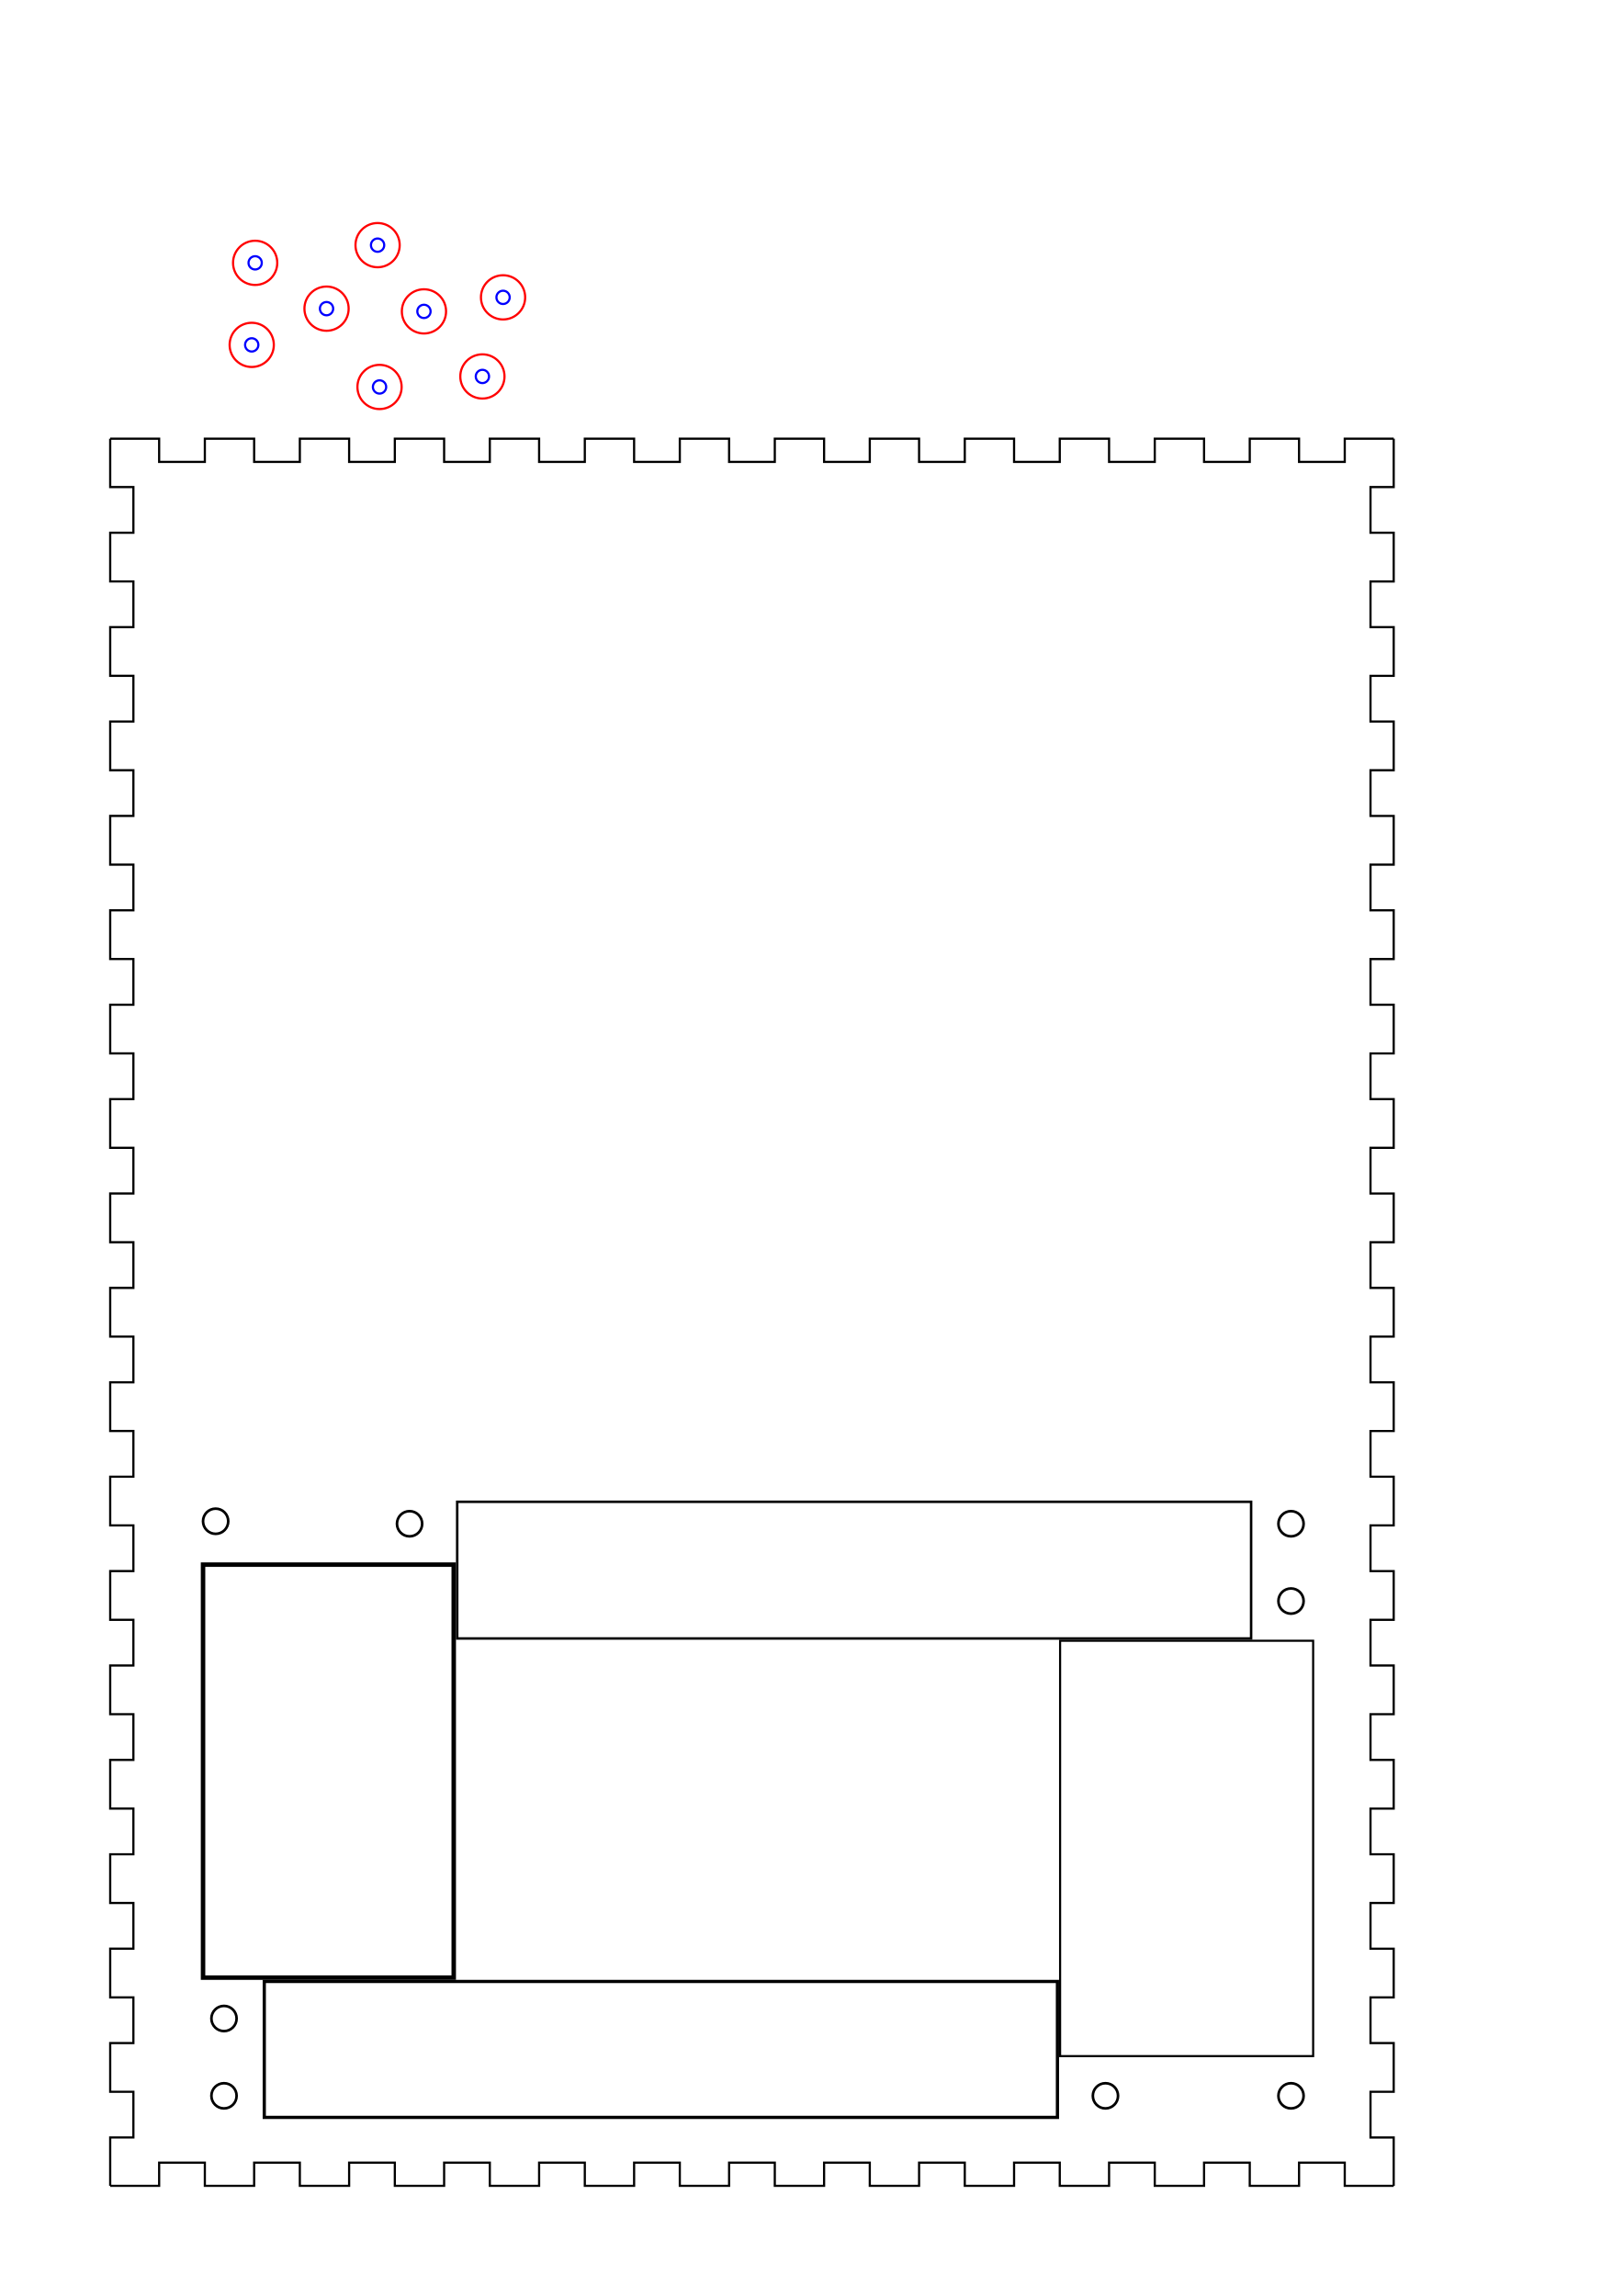
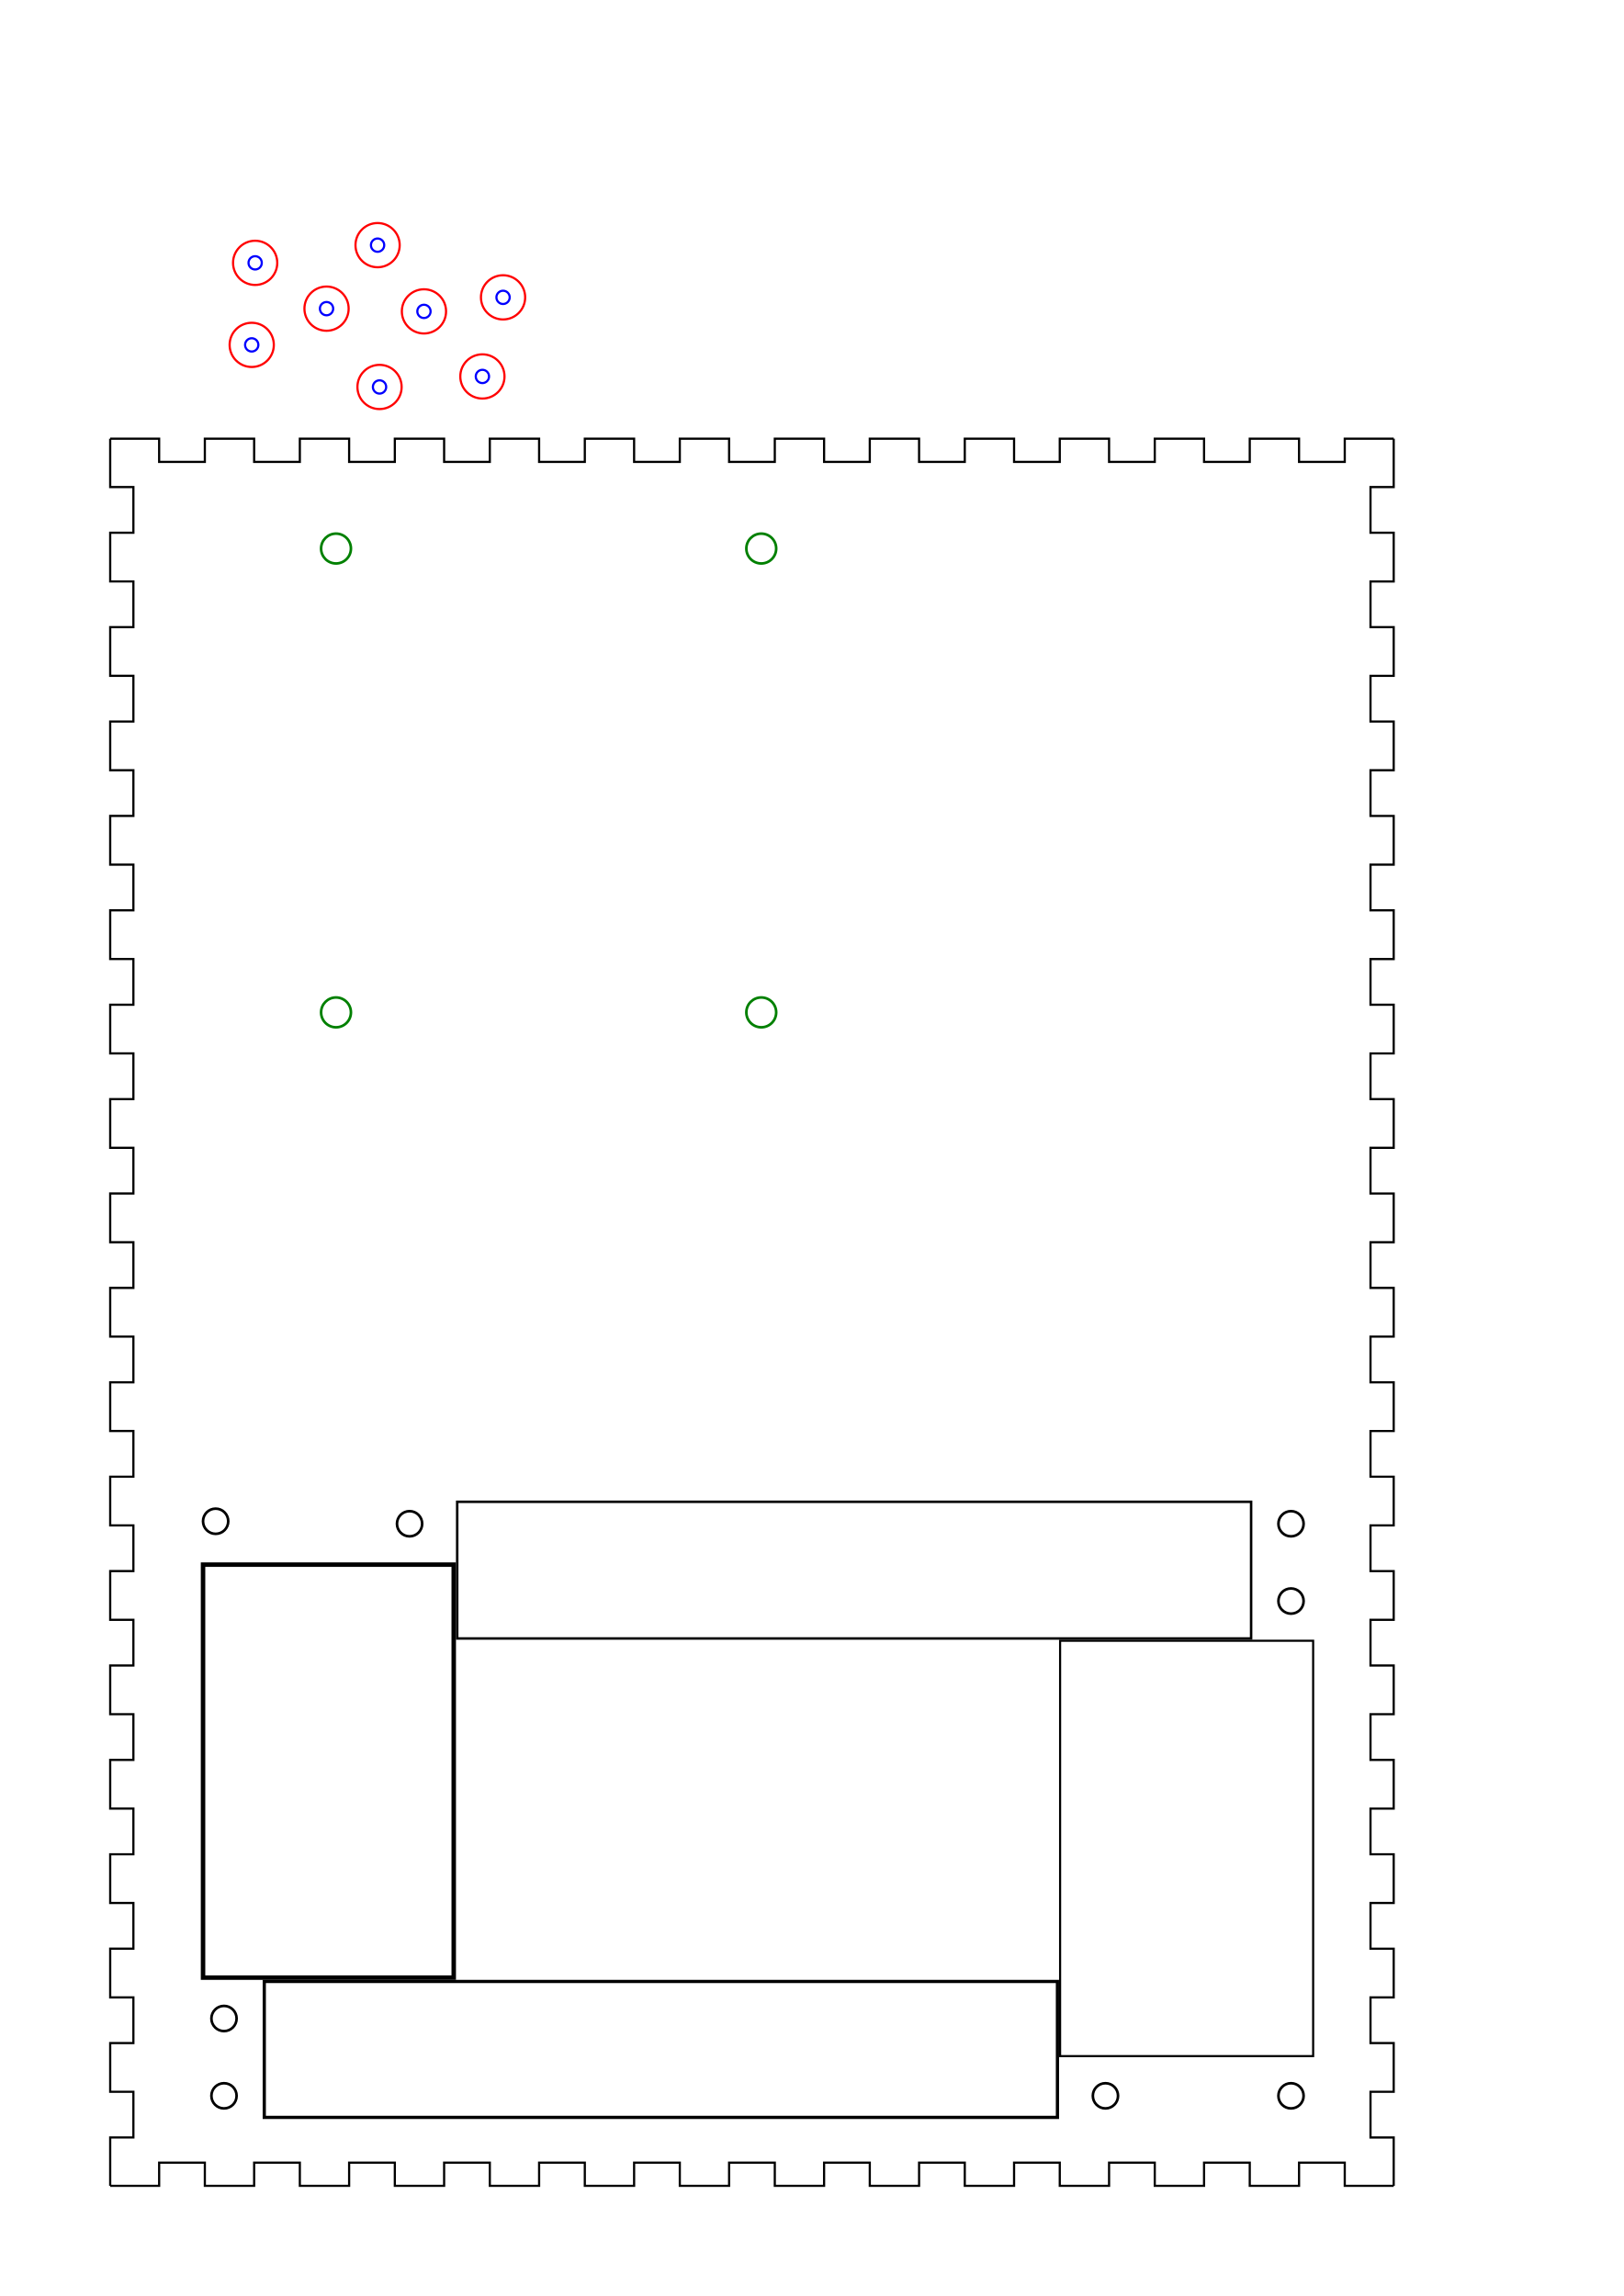
<svg xmlns="http://www.w3.org/2000/svg" width="210mm" height="297mm" viewBox="0 0 744.094 1052.362" id="svg4129" version="1.1">
  <defs id="defs4131" />
  <g id="layer1">
    <g id="g4209" transform="matrix(0,1,-1,0,-225.2087,172.1603)">
      <path d="m 28.915,-863.898 22.165,0 0,10.63 20.941,0 0,-10.63 22.325,0 0,10.63 20.941,0 0,-10.63 22.325,0 0,10.63 20.941,0 0,-10.63 22.325,0 0,10.63 20.941,0 0,-10.63 22.325,0 0,10.63 20.941,0 0,-10.63 22.325,0 0,10.63 20.941,0 0,-10.63 22.325,0 0,10.63 20.941,0 0,-10.63 22.325,0 0,10.63 20.941,0 0,-10.63 22.325,0 0,10.63 20.941,0 0,-10.63 22.325,0 0,10.63 20.941,0 0,-10.63 22.325,0 0,10.63 20.941,0 0,-10.63 22.325,0 0,10.63 20.941,0 0,-10.63 22.325,0 0,10.63 20.941,0 0,-10.63 22.325,0 0,10.63 20.941,0 0,-10.63 22.325,0 0,10.63 20.941,0 0,-10.63 22.325,0 0,10.63 20.941,0 0,-10.63 22.325,0 0,10.63 20.941,0 0,-10.63 22.325,0 0,10.63 20.941,0 0,-10.63 22.165,0" style="fill:none;stroke:#000000;stroke-width:1" id="path4045" />
      <path d="m 829.702,-863.898 0,22.432 -10.63,0 0,20.941 10.63,0 0,22.591 -10.63,0 0,20.941 10.63,0 0,22.591 -10.63,0 0,20.941 10.63,0 0,22.591 -10.63,0 0,20.941 10.63,0 0,22.591 -10.63,0 0,20.941 10.63,0 0,22.591 -10.63,0 0,20.941 10.63,0 0,22.591 -10.63,0 0,20.941 10.63,0 0,22.591 -10.63,0 0,20.941 10.63,0 0,22.591 -10.63,0 0,20.941 10.63,0 0,22.591 -10.63,0 0,20.941 10.63,0 0,22.591 -10.63,0 0,20.941 10.63,0 0,22.591 -10.63,0 0,20.941 10.63,0 0,22.591 -10.63,0 0,20.941 10.63,0 0,22.432" style="fill:none;stroke:#000000;stroke-width:1" id="path4047" />
      <path d="m 829.702,-275.709 -22.165,0 0,-10.63 -20.941,0 0,10.63 -22.325,0 0,-10.63 -20.941,0 0,10.63 -22.325,0 0,-10.63 -20.941,0 0,10.63 -22.325,0 0,-10.63 -20.941,0 0,10.63 -22.325,0 0,-10.63 -20.941,0 0,10.63 -22.325,0 0,-10.63 -20.941,0 0,10.63 -22.325,0 0,-10.63 -20.941,0 0,10.63 -22.325,0 0,-10.63 -20.941,0 0,10.63 -22.325,0 0,-10.63 -20.941,0 0,10.63 -22.325,0 0,-10.63 -20.941,0 0,10.63 -22.325,0 0,-10.63 -20.941,0 0,10.63 -22.325,0 0,-10.63 -20.941,0 0,10.63 -22.325,0 0,-10.63 -20.941,0 0,10.63 -22.325,0 0,-10.63 -20.941,0 0,10.63 -22.325,0 0,-10.63 -20.941,0 0,10.63 -22.325,0 0,-10.63 -20.941,0 0,10.63 -22.325,0 0,-10.63 -20.941,0 0,10.63 -22.325,0 0,-10.63 -20.941,0 0,10.63 -22.165,0" style="fill:none;stroke:#000000;stroke-width:1" id="path4049" />
      <path d="m 28.915,-275.709 0,-22.432 10.63,0 0,-20.941 -10.63,0 0,-22.591 10.63,0 0,-20.941 -10.63,0 0,-22.591 10.63,0 0,-20.941 -10.63,0 0,-22.591 10.63,0 0,-20.941 -10.63,0 0,-22.591 10.63,0 0,-20.941 -10.63,0 0,-22.591 10.63,0 0,-20.941 -10.63,0 0,-22.591 10.63,0 0,-20.941 -10.63,0 0,-22.591 10.63,0 0,-20.941 -10.63,0 0,-22.591 10.63,0 0,-20.941 -10.63,0 0,-22.591 10.63,0 0,-20.941 -10.63,0 0,-22.591 10.63,0 0,-20.941 -10.63,0 0,-22.591 10.63,0 0,-20.941 -10.63,0 0,-22.591 10.63,0 0,-20.941 -10.63,0 0,-22.432" style="fill:none;stroke:#000000;stroke-width:1" id="path4051" />
    </g>
    <rect y="908.195" x="121.109" height="62.304" width="363.486" id="rect5501" style="fill:#0000ff;fill-opacity:0;stroke:#000000;stroke-width:1.475;stroke-opacity:1" />
    <rect y="752.034" x="485.813" height="190.376" width="115.966" id="rect5503" style="fill:#0000ff;fill-opacity:0;stroke:#000000;stroke-width:0.963;stroke-opacity:1" />
    <rect y="688.341" x="209.522" height="62.644" width="363.825" id="rect5505" style="fill:#0000ff;fill-opacity:0;stroke:#000000;stroke-width:1.136;stroke-opacity:1" />
    <rect y="717.143" x="93.049" height="189.291" width="114.881" id="rect5507" style="fill:#0000ff;fill-opacity:0;stroke:#000000;stroke-width:2.048;stroke-opacity:1" />
    <circle r="5.776" cy="960.607" cx="102.655" id="path5509" style="fill:#0000ff;fill-opacity:0;stroke:#000000;stroke-width:1.204;stroke-opacity:1" />
    <circle r="5.776" cy="925.174" cx="102.655" id="path5509-3" style="fill:#0000ff;fill-opacity:0;stroke:#000000;stroke-width:1.204;stroke-opacity:1" />
    <circle r="5.776" cy="697.257" cx="98.82" id="path5509-3-6" style="fill:#0000ff;fill-opacity:0;stroke:#000000;stroke-width:1.204;stroke-opacity:1" />
    <circle r="5.776" cy="698.403" cx="187.694" id="path5509-3-6-7" style="fill:#0000ff;fill-opacity:0;stroke:#000000;stroke-width:1.204;stroke-opacity:1" />
    <circle r="5.776" cy="698.403" cx="591.631" id="path5509-3-6-7-5" style="fill:#0000ff;fill-opacity:0;stroke:#000000;stroke-width:1.204;stroke-opacity:1" />
    <circle r="5.776" cy="733.836" cx="591.631" id="path5509-3-6-7-5-3" style="fill:#0000ff;fill-opacity:0;stroke:#000000;stroke-width:1.204;stroke-opacity:1" />
    <circle r="5.776" cy="960.607" cx="506.592" id="path5509-3-6-7-5-5" style="fill:#0000ff;fill-opacity:0;stroke:#000000;stroke-width:1.204;stroke-opacity:1" />
    <circle r="5.776" cy="960.607" cx="591.631" id="path5509-3-6-7-5-6" style="fill:#0000ff;fill-opacity:0;stroke:#000000;stroke-width:1.204;stroke-opacity:1" />
    <circle style="fill:#0000ff;fill-opacity:0;stroke:#ff0000;stroke-width:1;stroke-opacity:1" id="path4854" cx="116.929" cy="120.472" r="10.13" />
    <circle style="fill:#0000ff;fill-opacity:0;stroke:#0000ff;stroke-width:1;stroke-opacity:1" id="path4856" cx="116.929" cy="120.472" r="3.043" />
    <circle style="fill:#0000ff;fill-opacity:0;stroke:#ff0000;stroke-width:1;stroke-opacity:1" id="path4854-7" cx="149.643" cy="141.469" r="10.13" />
    <circle style="fill:#0000ff;fill-opacity:0;stroke:#0000ff;stroke-width:1;stroke-opacity:1" id="path4856-3" cx="149.643" cy="141.469" r="3.043" />
    <circle style="fill:#0000ff;fill-opacity:0;stroke:#ff0000;stroke-width:1;stroke-opacity:1" id="path4854-6" cx="194.286" cy="142.719" r="10.13" />
    <circle style="fill:#0000ff;fill-opacity:0;stroke:#0000ff;stroke-width:1;stroke-opacity:1" id="path4856-1" cx="194.286" cy="142.719" r="3.043" />
    <circle style="fill:#0000ff;fill-opacity:0;stroke:#ff0000;stroke-width:1;stroke-opacity:1" id="path4854-2" cx="115.357" cy="158.076" r="10.13" />
    <circle style="fill:#0000ff;fill-opacity:0;stroke:#0000ff;stroke-width:1;stroke-opacity:1" id="path4856-9" cx="115.357" cy="158.076" r="3.043" />
    <circle style="fill:#0000ff;fill-opacity:0;stroke:#ff0000;stroke-width:1;stroke-opacity:1" id="path4854-3" cx="173.929" cy="177.362" r="10.13" />
    <circle style="fill:#0000ff;fill-opacity:0;stroke:#0000ff;stroke-width:1;stroke-opacity:1" id="path4856-19" cx="173.929" cy="177.362" r="3.043" />
    <circle style="fill:#0000ff;fill-opacity:0;stroke:#ff0000;stroke-width:1;stroke-opacity:1" id="path4854-4" cx="173.036" cy="112.362" r="10.13" />
    <circle style="fill:#0000ff;fill-opacity:0;stroke:#0000ff;stroke-width:1;stroke-opacity:1" id="path4856-7" cx="173.036" cy="112.362" r="3.043" />
    <circle style="fill:#0000ff;fill-opacity:0;stroke:#ff0000;stroke-width:1;stroke-opacity:1" id="path4854-8" cx="230.536" cy="136.291" r="10.13" />
    <circle style="fill:#0000ff;fill-opacity:0;stroke:#0000ff;stroke-width:1;stroke-opacity:1" id="path4856-4" cx="230.536" cy="136.291" r="3.043" />
    <circle style="fill:#0000ff;fill-opacity:0;stroke:#ff0000;stroke-width:1;stroke-opacity:1" id="path4854-5" cx="221.071" cy="172.541" r="10.13" />
    <circle style="fill:#0000ff;fill-opacity:0;stroke:#0000ff;stroke-width:1;stroke-opacity:1" id="path4856-0" cx="221.071" cy="172.541" r="3.043" />
+     <circle cy="464.021" cx="153.985" id="path5509-3-6-7-3" style="fill:#008000;fill-opacity:0;stroke:#008000;stroke-width:1.204;stroke-opacity:1" r="6.839" />
+     <circle cy="251.423" cx="153.985" id="path5509-3-6-7-3-6" style="fill:#008000;fill-opacity:0;stroke:#008000;stroke-width:1.204;stroke-opacity:1" r="6.839" />
+     <circle cy="251.423" cx="348.867" id="path5509-3-6-7-3-6-1" style="fill:#008000;fill-opacity:0;stroke:#008000;stroke-width:1.204;stroke-opacity:1" r="6.839" />
+     <circle cy="464.021" cx="348.867" id="path5509-3-6-7-3-0" style="fill:#008000;fill-opacity:0;stroke:#008000;stroke-width:1.204;stroke-opacity:1" r="6.839" />
  </g>
</svg>
